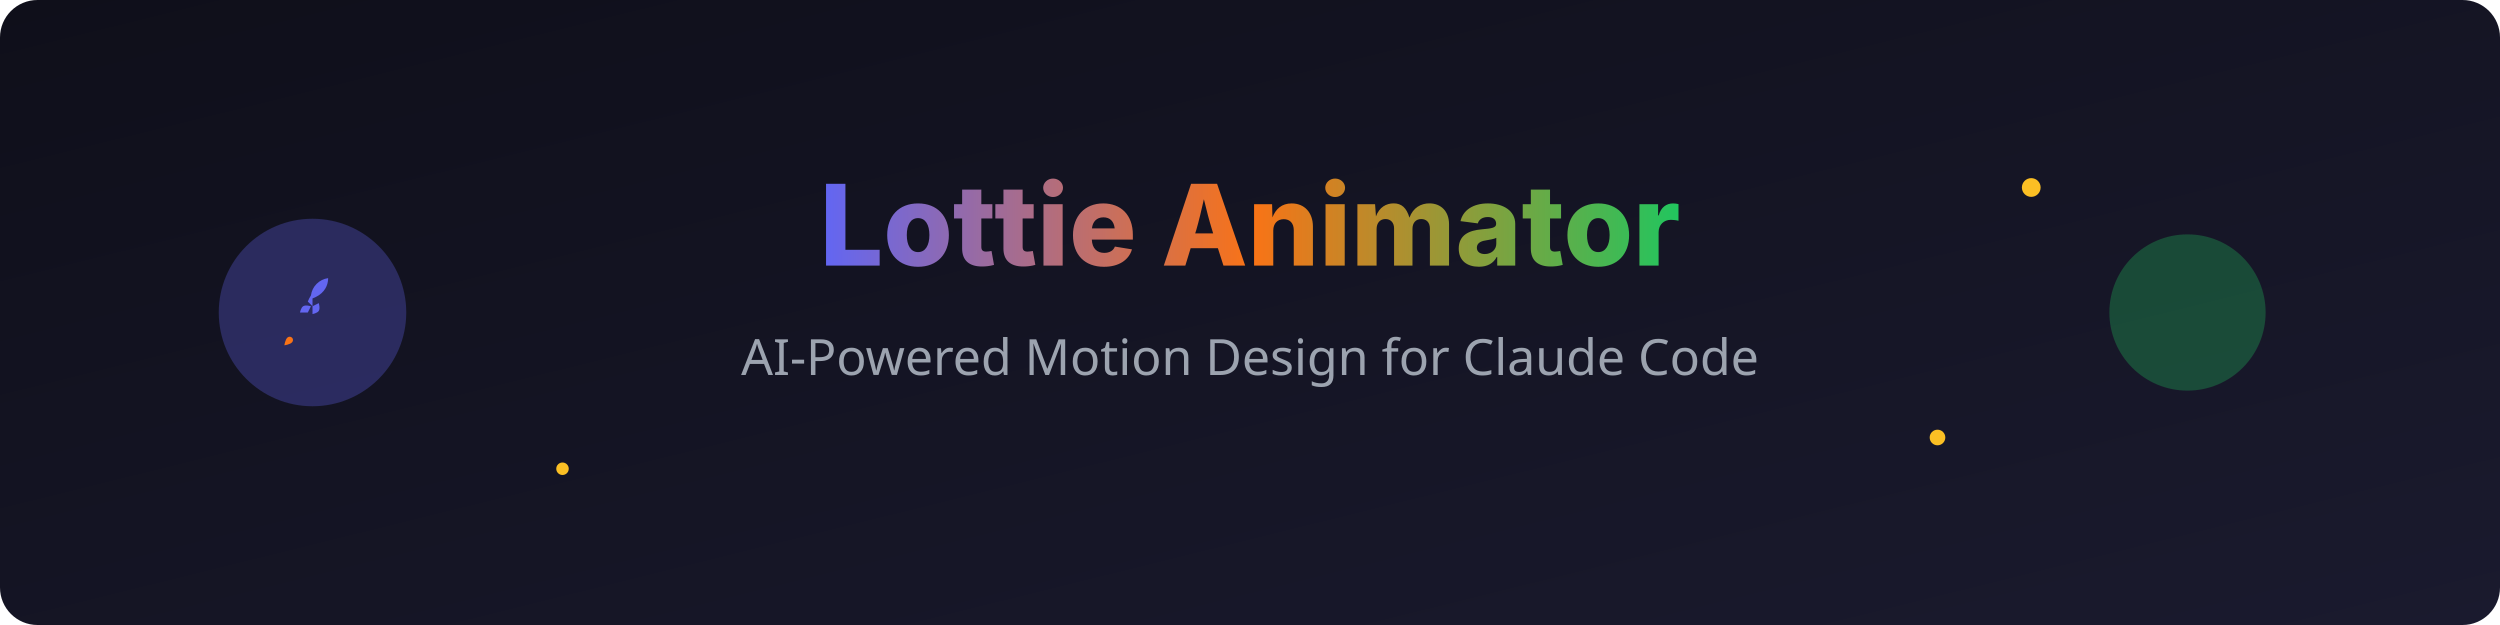
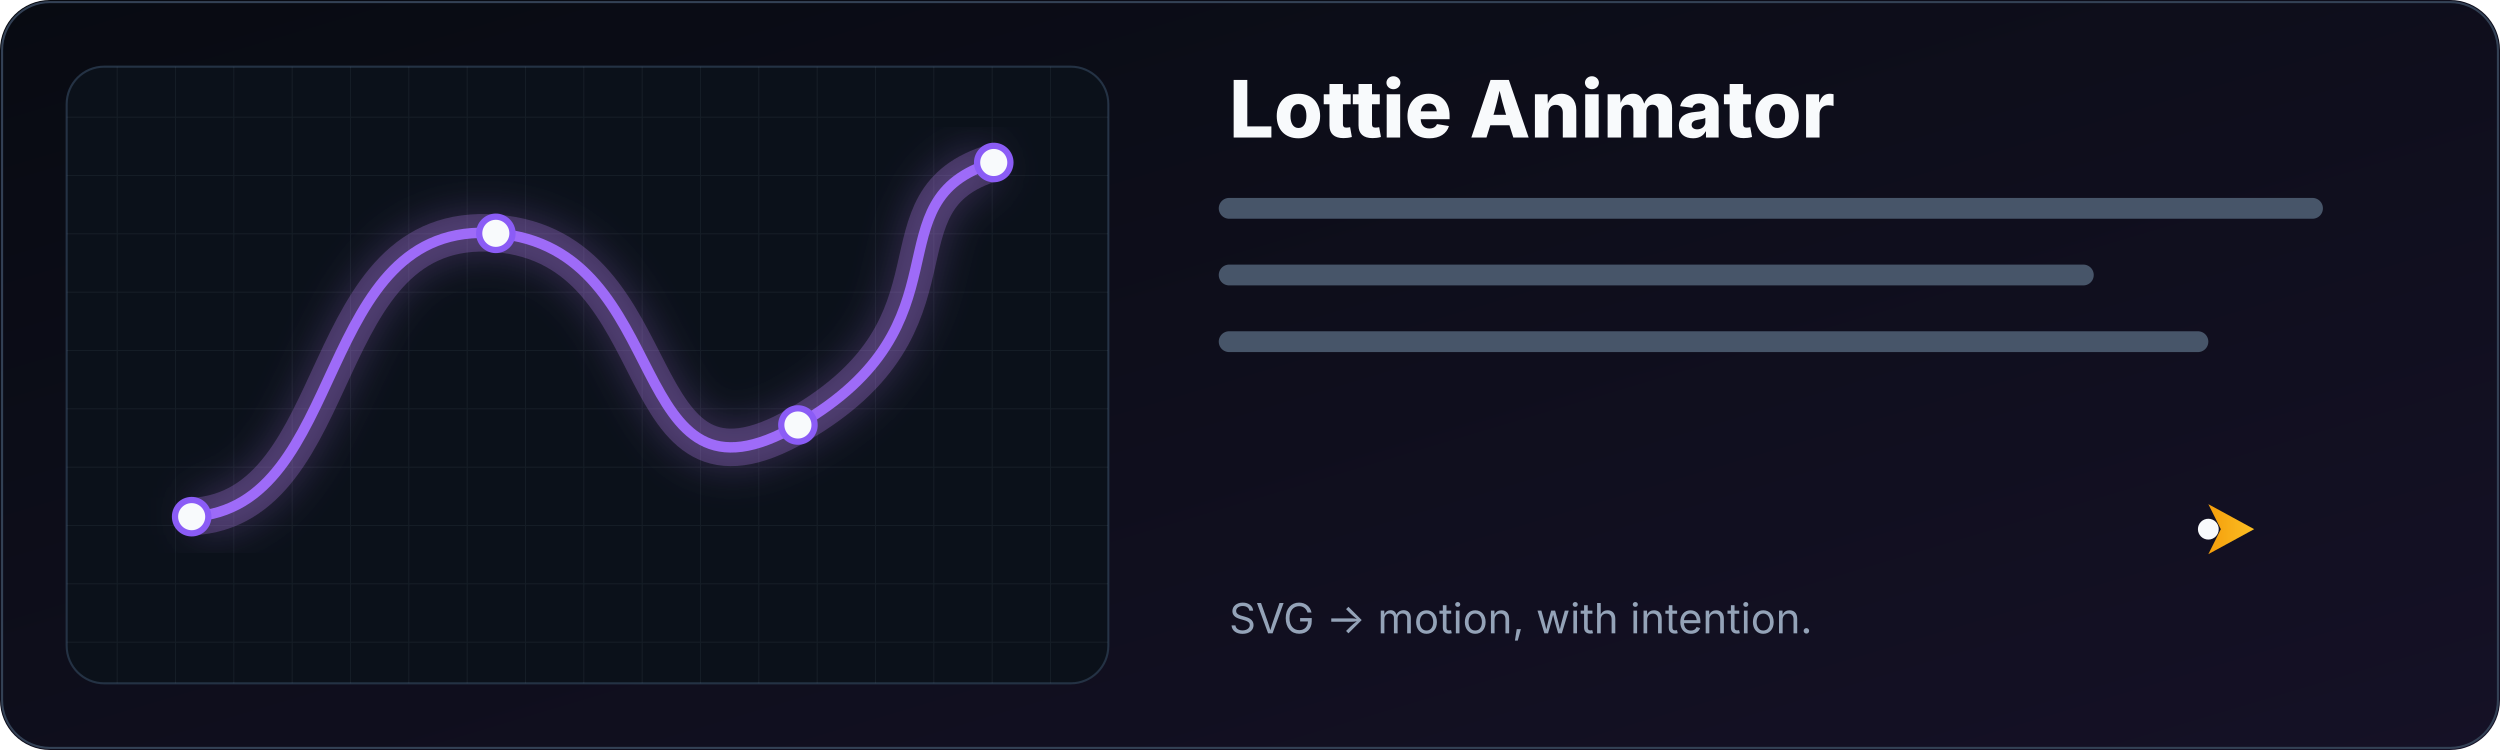
- <svg xmlns="http://www.w3.org/2000/svg" viewBox="0 0 800 200">
+ <svg xmlns="http://www.w3.org/2000/svg" viewBox="0 0 1200 360" role="img" aria-labelledby="title desc">
  <defs>
-     <linearGradient id="bg" x1="0%" y1="0%" x2="100%" y2="100%">
-       <stop offset="0%" style="stop-color:#0f0f1a" />
-       <stop offset="100%" style="stop-color:#1a1a2e" />
+     <linearGradient id="bg" x1="0" y1="0" x2="1" y2="1">
+       <stop stop-color="#080b12" />
+       <stop offset="1" stop-color="#151126" />
    </linearGradient>
-     <linearGradient id="accent" x1="0%" y1="0%" x2="100%" y2="0%">
-       <stop offset="0%" style="stop-color:#6366f1" />
-       <stop offset="50%" style="stop-color:#f97316" />
-       <stop offset="100%" style="stop-color:#22c55e" />
+     <linearGradient id="violet" x1="0" y1="0" x2="1" y2="1">
+       <stop stop-color="#a855f7" />
+       <stop offset="1" stop-color="#6d28d9" />
    </linearGradient>
+     <linearGradient id="amber" x1="0" y1="0" x2="1" y2="0">
+       <stop stop-color="#f59e0b" />
+       <stop offset="1" stop-color="#fbbf24" />
+     </linearGradient>
+     <pattern id="grid" width="28" height="28" patternUnits="userSpaceOnUse">
+       <path d="M28 0H0V28" fill="none" stroke="#94a3b8" stroke-opacity=".08" />
+     </pattern>
+     <filter id="glow">
+       <feGaussianBlur stdDeviation="10" result="b" />
+       <feMerge>
+         <feMergeNode in="b" />
+         <feMergeNode in="SourceGraphic" />
+       </feMerge>
+     </filter>
  </defs>
-   <rect width="800" height="200" fill="url(#bg)" rx="12" />
-   <circle cx="100" cy="100" r="30" fill="#6366f1" opacity="0.3">
-     <animate attributeName="r" values="30;35;30" dur="2s" repeatCount="indefinite" />
-     <animate attributeName="opacity" values="0.3;0.5;0.3" dur="2s" repeatCount="indefinite" />
-   </circle>
-   <circle cx="700" cy="100" r="25" fill="#22c55e" opacity="0.3">
-     <animate attributeName="r" values="25;30;25" dur="1.5s" repeatCount="indefinite" />
-     <animate attributeName="opacity" values="0.3;0.5;0.3" dur="1.5s" repeatCount="indefinite" />
-   </circle>
-   <g transform="translate(100, 100)">
-     <animateTransform attributeName="transform" type="translate" values="100,100;100,90;100,100" dur="1.5s" repeatCount="indefinite" />
-     <path d="M-8 8c-0.75 0.63-1 2.5-1 2.5s1.87-0.25 2.5-1c0.35-0.42 0.35-1.06-0.05-1.45a1.09 1.09 0 0 0-1.45-0.05z" fill="#f97316" />
-     <path d="M0 -2l-1.5-1.5a11 11 0 0 1 1-1.97A6.44 6.44 0 0 1 5 -11c0 1.36-0.39 3.75-3 5.5a11.17 11.17 0 0 1-2 1z" fill="#6366f1" />
-     <path d="M-1.5 0H-4s0.27-1.51 1-2c0.81-0.54 2.5 0 2.5 0" fill="#6366f1" />
-     <path d="M0 -2v2.5s1.51-0.27 2-1c0.54-0.81 0-2.5 0-2.5" fill="#6366f1" />
+   <rect width="1200" height="360" rx="24" fill="url(#bg)" />
+   <rect x="1" y="1" width="1198" height="358" rx="23" fill="none" stroke="#334155" />
+   <rect x="32" y="32" width="500" height="296" rx="18" fill="#0b111a" stroke="#243244" />
+   <rect x="32" y="32" width="500" height="296" rx="18" fill="url(#grid)" />
+   <path d="M92 248C168 244 150 105 238 112s60 141 145 92 34-108 94-126" fill="none" stroke="#8b5cf6" stroke-width="5" stroke-linecap="round" />
+   <path d="M92 248C168 244 150 105 238 112s60 141 145 92 34-108 94-126" fill="none" stroke="#c084fc" stroke-opacity=".25" stroke-width="18" filter="url(#glow)" />
+   <g fill="#f8fafc" stroke="#8b5cf6" stroke-width="3">
+     <circle cx="92" cy="248" r="8" />
+     <circle cx="238" cy="112" r="8" />
+     <circle cx="383" cy="204" r="8" />
+     <circle cx="477" cy="78" r="8" />
  </g>
-   <text x="400" y="85" text-anchor="middle" fill="url(#accent)" font-family="system-ui, -apple-system, sans-serif" font-size="36" font-weight="800">
-     Lottie Animator
-   </text>
-   <text x="400" y="120" text-anchor="middle" fill="#9ca3af" font-family="system-ui, sans-serif" font-size="16">
-     AI-Powered Motion Design for Claude Code
-   </text>
-   <g fill="#fbbf24">
-     <circle cx="650" cy="60" r="3">
-       <animate attributeName="opacity" values="1;0.3;1" dur="1s" repeatCount="indefinite" />
-     </circle>
-     <circle cx="180" cy="150" r="2">
-       <animate attributeName="opacity" values="0.3;1;0.3" dur="1.2s" repeatCount="indefinite" />
-     </circle>
-     <circle cx="620" cy="140" r="2.5">
-       <animate attributeName="opacity" values="0.5;1;0.5" dur="0.8s" repeatCount="indefinite" />
-     </circle>
+   <path d="M590 100h520M590 132h410M590 164h465" stroke="#475569" stroke-width="10" stroke-linecap="round" />
+   <path d="M590 226h300" stroke="url(#violet)" stroke-width="10" stroke-linecap="round" />
+   <path d="M590 258h420" stroke="url(#amber)" stroke-width="10" stroke-linecap="round" />
+   <text x="590" y="66" fill="#f8fafc" font-family="Inter,system-ui,sans-serif" font-size="38" font-weight="800">Lottie Animator</text>
+   <text x="590" y="304" fill="#94a3b8" font-family="Inter,system-ui,sans-serif" font-size="20">SVG → motion, with intention.</text>
+   <g transform="translate(1060 242)">
+     <path d="M0 0l22 12-22 12 6-12z" fill="url(#amber)" />
+     <circle cx="0" cy="12" r="5" fill="#f8fafc" />
  </g>
-   <line x1="250" y1="145" x2="550" y2="145" stroke="url(#accent)" stroke-width="2" stroke-linecap="round" opacity="0.5" />
</svg>
